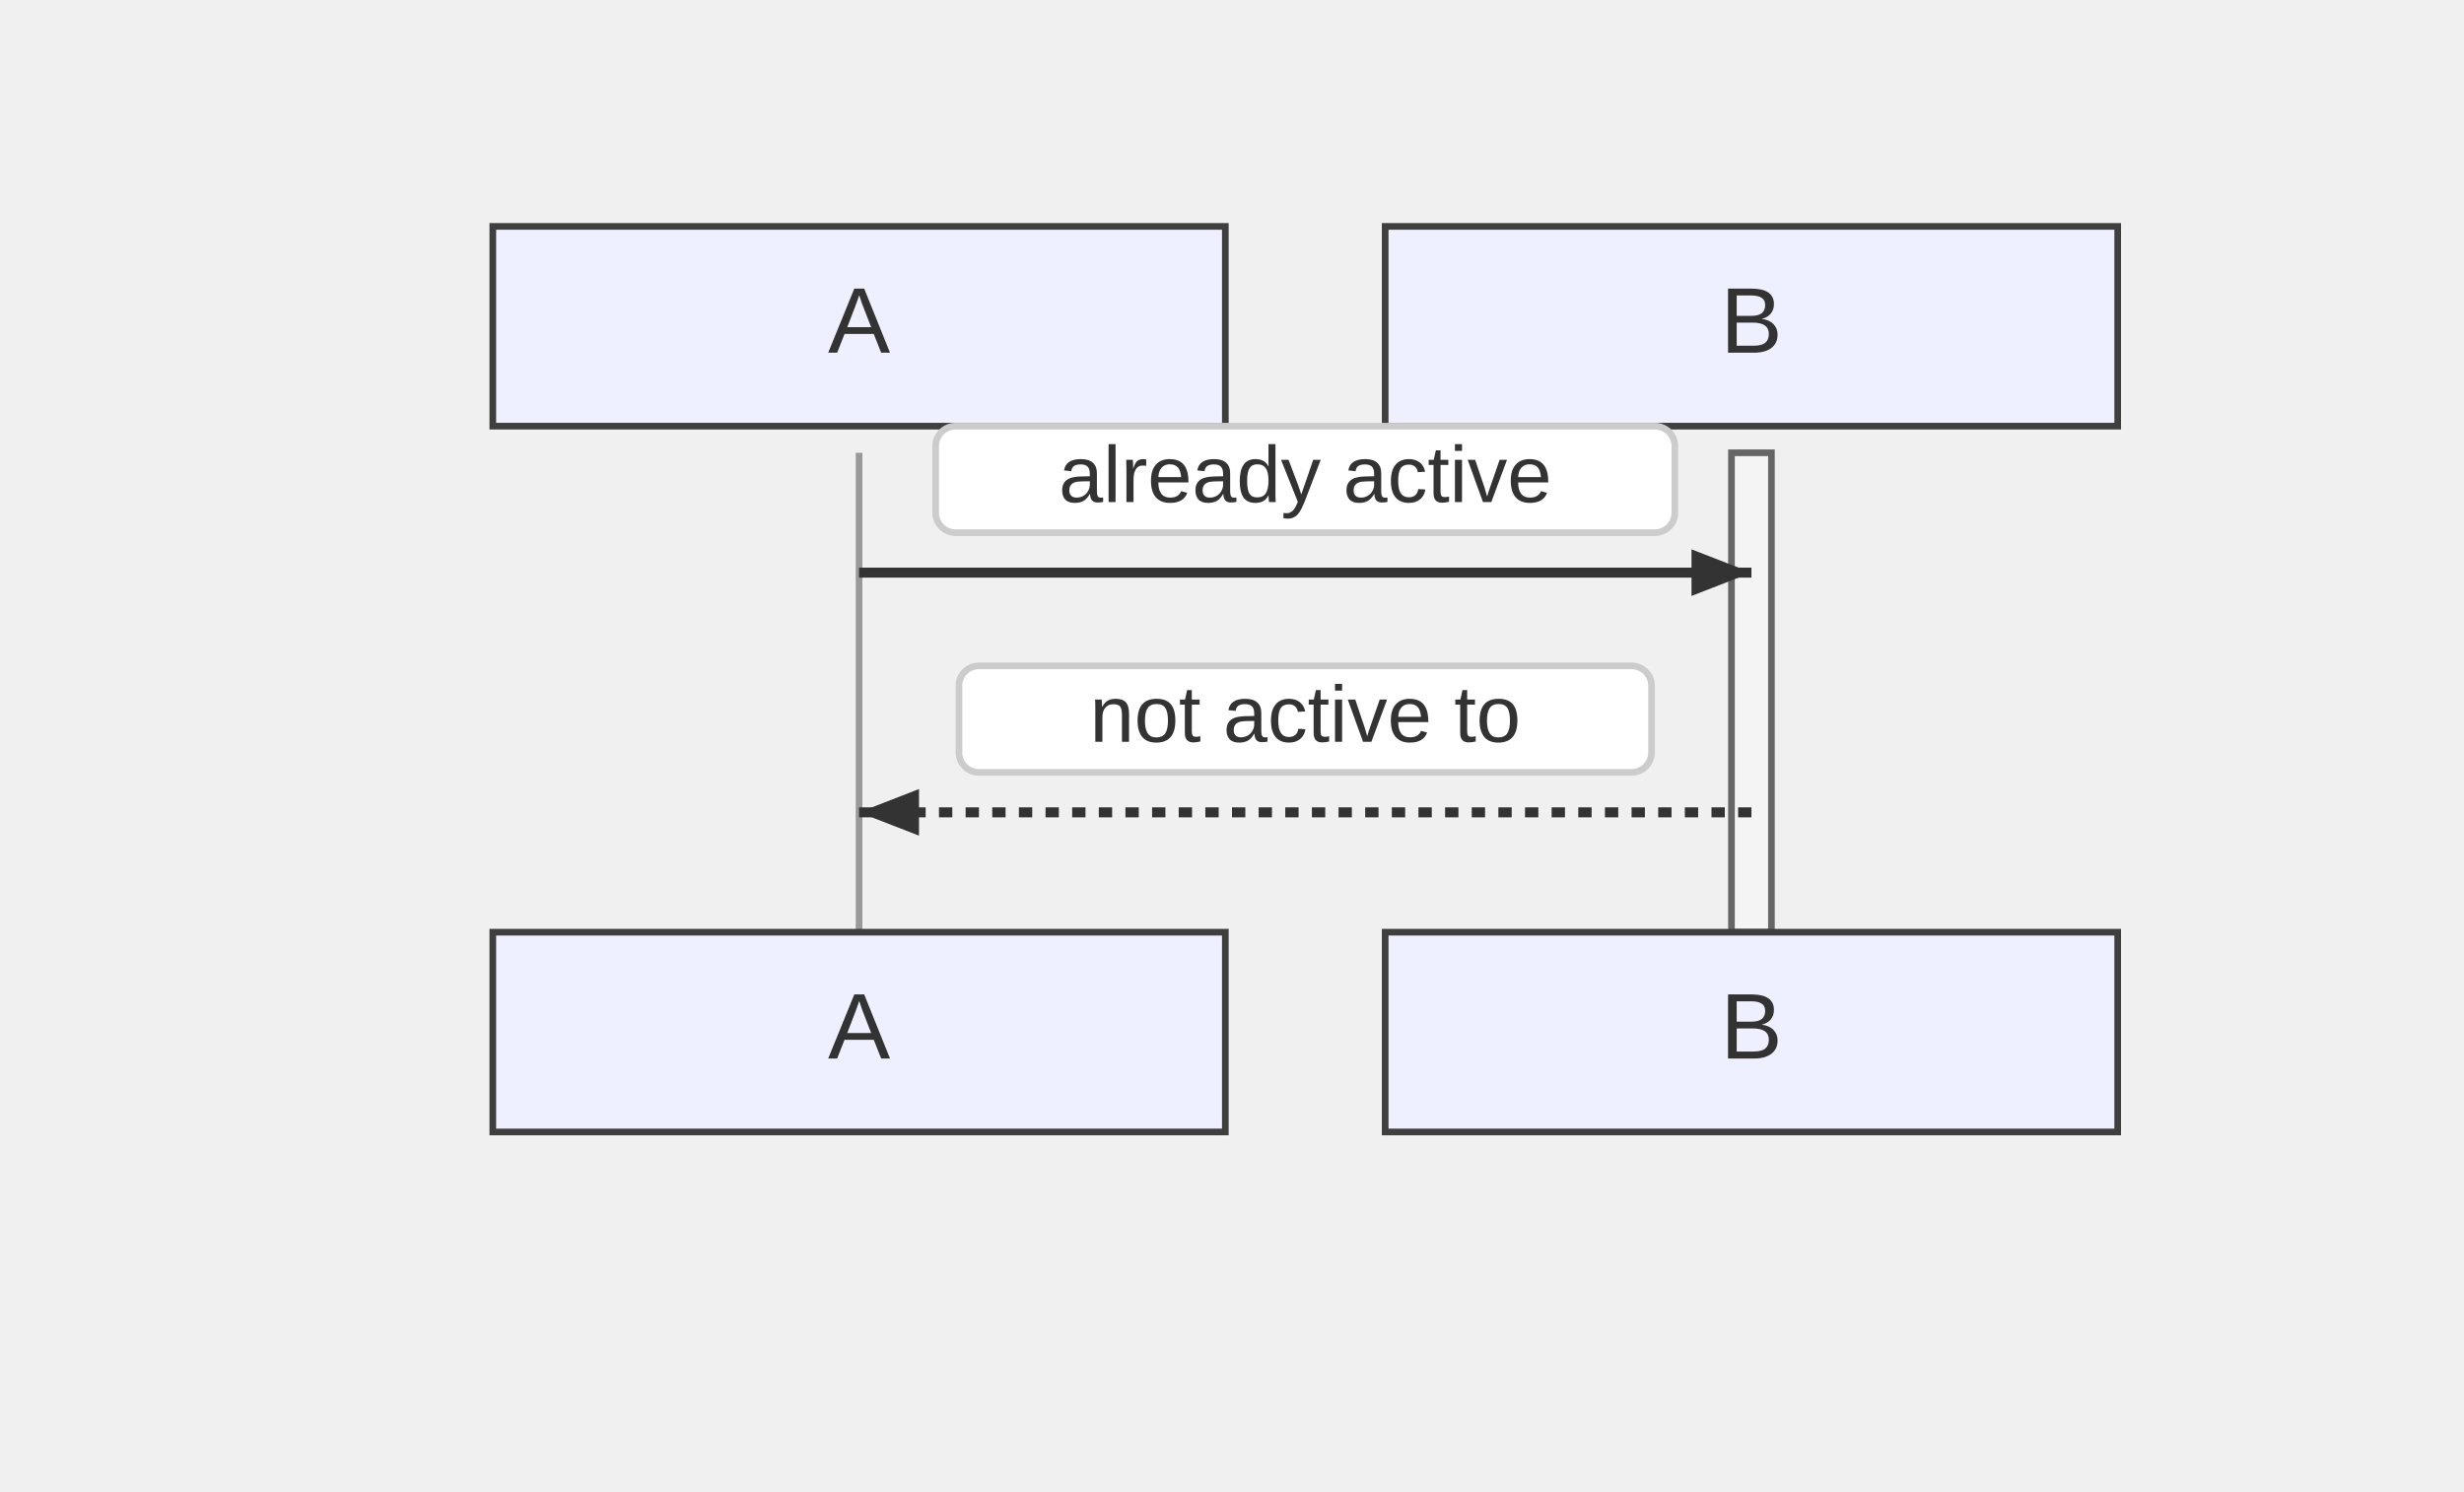
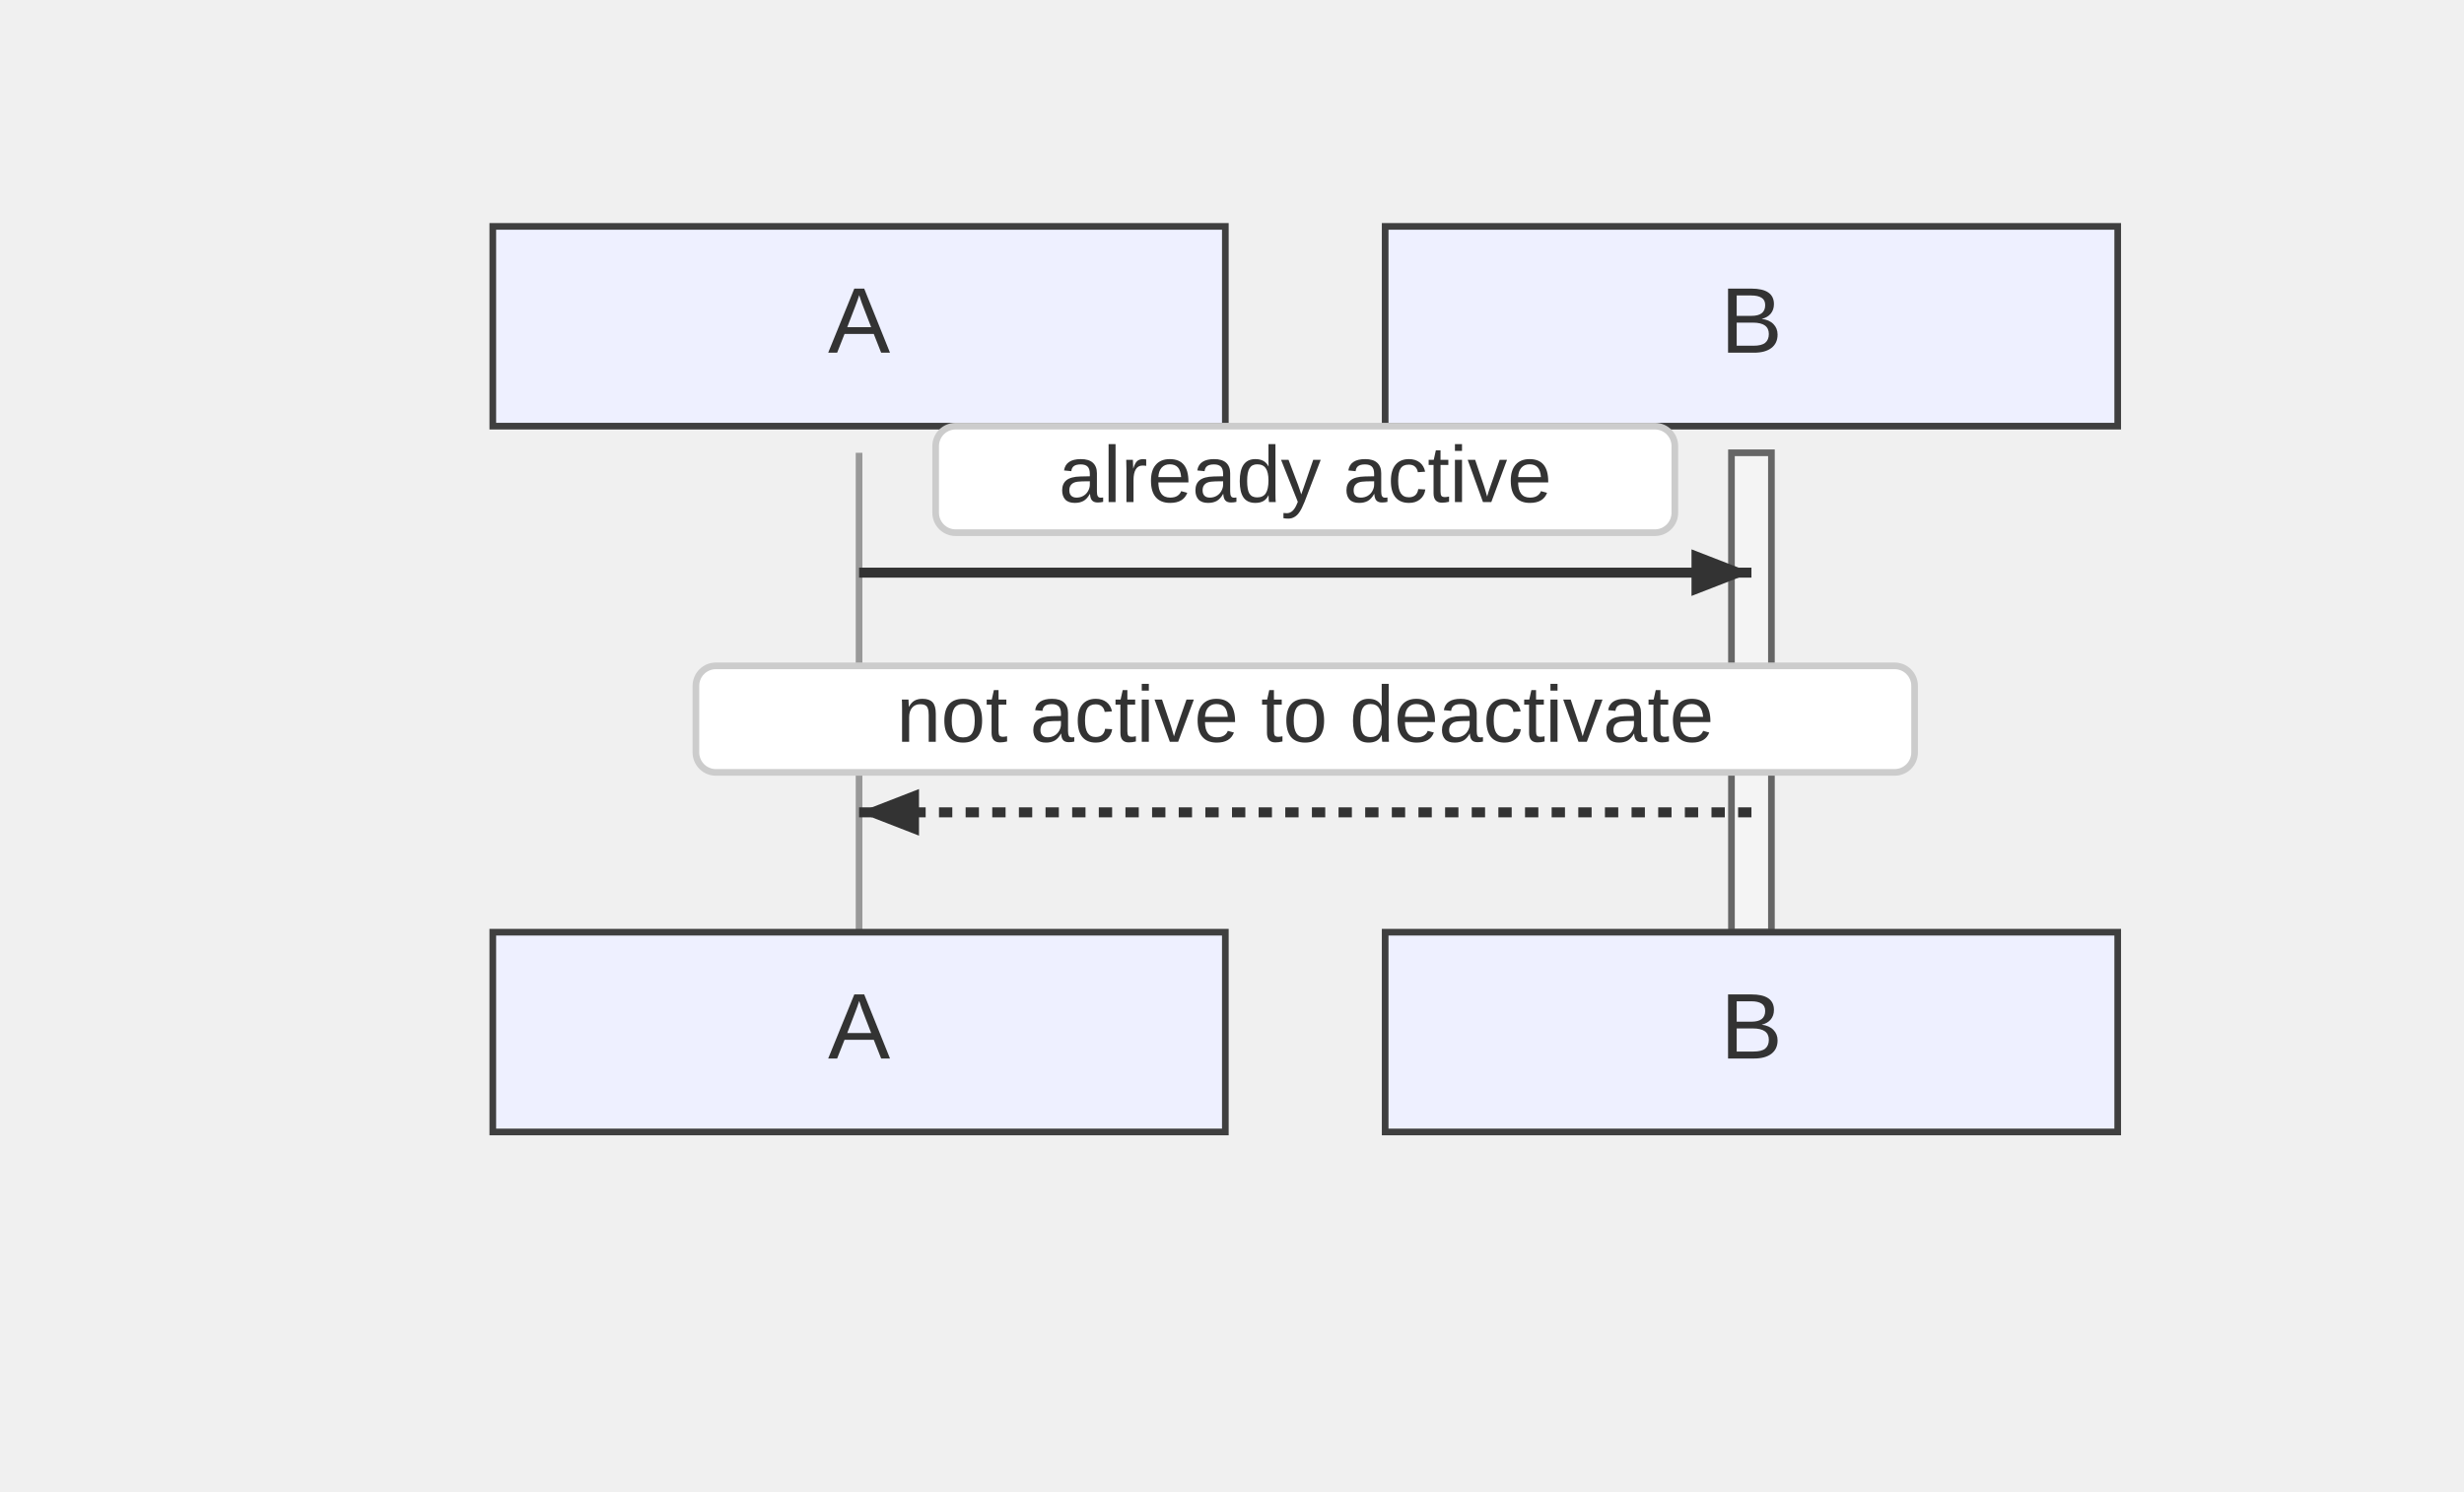
<svg xmlns="http://www.w3.org/2000/svg" width="370" height="224" viewBox="-50 -10 370 224">
  <style>
    .node-shape { fill: #eef0ff; stroke: #3f3f3f; stroke-width: 1px; }
    .node-label { fill: #333; font-family: Arial, sans-serif; font-size: 14px; }
    .edge-path { stroke: #555555; stroke-width: 2px; fill: none; }
    .edge-label-bg { fill: rgba(232,232,232, 0.8); opacity: 0.5; }
    .edge-label-text { fill: #333; font-family: Arial, sans-serif; font-size: 12px; }
    .edge-marker { stroke: #555555; }
    .edge-marker-fill { fill: #555555; }

    /* Basic stroke dash animation used by flowchart link animation presets */
    @keyframes dash { to { stroke-dashoffset: -1000; } }

    /* Cluster (flowchart + sequence blocks) */
    .cluster-bg { fill: #ffffde; }
    .cluster-border { fill: none; stroke: #aaaa33; stroke-width: 1px; }
    .cluster-title-bg { fill: rgba(255,255,255,0.8); }
    .cluster-label-text { fill: #333; font-family: Arial, sans-serif; font-size: 12px; }

    /* Notes */
    .note { fill: #fff5ad; stroke: #aaaa33; stroke-width: 1px; }
    .note-text { fill: #333; font-family: Arial, sans-serif; font-size: 12px; }

    /* Sequence-specific add-ons (safe for flowcharts too) */
    .actor-rect { fill: #eaeaea; stroke: #666; stroke-width: 1.5px; }
    .actor-label { fill: #111; font-family: Arial, sans-serif; font-size: 16px; }
    .lifeline { stroke: #999; stroke-width: 1px; }
    .activation { fill: #f4f4f4; stroke: #666; stroke-width: 1px; }
    .msg-line { stroke: #333; stroke-width: 1.5px; fill: none; }
    .msg-line.dotted { stroke-dasharray: 2 2; }
    .msg-line.thick { stroke-width: 3px; }
    .openhead { fill: none; stroke: #333; stroke-width: 1.5px; }
    .crosshead path { stroke: #333; stroke-width: 1.5px; }
    .msg-label { fill: #333; font-family: Arial, sans-serif; font-size: 12px; dominant-baseline: middle; }
    .msg-label-bg { fill: #ffffff; stroke: #cccccc; stroke-width: 1px; rx: 3; }

    /* State overlays */
    .lane-divider { stroke: #aaaaaa; stroke-width: 1px; stroke-dasharray: 4 3; }
    .end-double { stroke: #3f3f3f; stroke-width: 1px; fill: none; }
  </style>
  <g class="actor" transform="translate(24,24)">
    <rect class="node-shape" width="110" height="30" rx="0" />
    <text class="node-label" x="55" y="15" text-anchor="middle" dominant-baseline="middle">A</text>
  </g>
  <g class="actor" transform="translate(158,24)">
    <rect class="node-shape" width="110" height="30" rx="0" />
    <text class="node-label" x="55" y="15" text-anchor="middle" dominant-baseline="middle">B</text>
  </g>
  <line class="lifeline" x1="79" y1="58" x2="79" y2="130" />
  <line class="lifeline" x1="213" y1="58" x2="213" y2="130" />
  <rect class="activation" x="210" y="58" width="6" height="72" />
  <path class="msg-line solid" d="M 79 76 L 213 76" />
  <path d="M213,76 L204,79.5 L204,72.5 Z" fill="#333" />
  <rect class="msg-label-bg" x="90.5" y="54" width="111" height="16" rx="3" />
  <text class="msg-label" x="146" y="62" text-anchor="middle">already active</text>
  <path class="msg-line dotted" d="M 213 112 L 79 112" />
  <path d="M79,112 L88,108.5 L88,115.5 Z" fill="#333" />
-   <rect class="msg-label-bg" x="94" y="90" width="104" height="16" rx="3" />
-   <text class="msg-label" x="146" y="98" text-anchor="middle">not active to</text>
+   <rect class="msg-label-bg" x="54.5" y="90" width="183" height="16" rx="3" />
+   <text class="msg-label" x="146" y="98" text-anchor="middle">not active to deactivate</text>
  <g class="actor" transform="translate(24,130)">
    <rect class="node-shape" width="110" height="30" rx="0" />
    <text class="node-label" x="55" y="15" text-anchor="middle" dominant-baseline="middle">A</text>
  </g>
  <g class="actor" transform="translate(158,130)">
    <rect class="node-shape" width="110" height="30" rx="0" />
    <text class="node-label" x="55" y="15" text-anchor="middle" dominant-baseline="middle">B</text>
  </g>
</svg>
